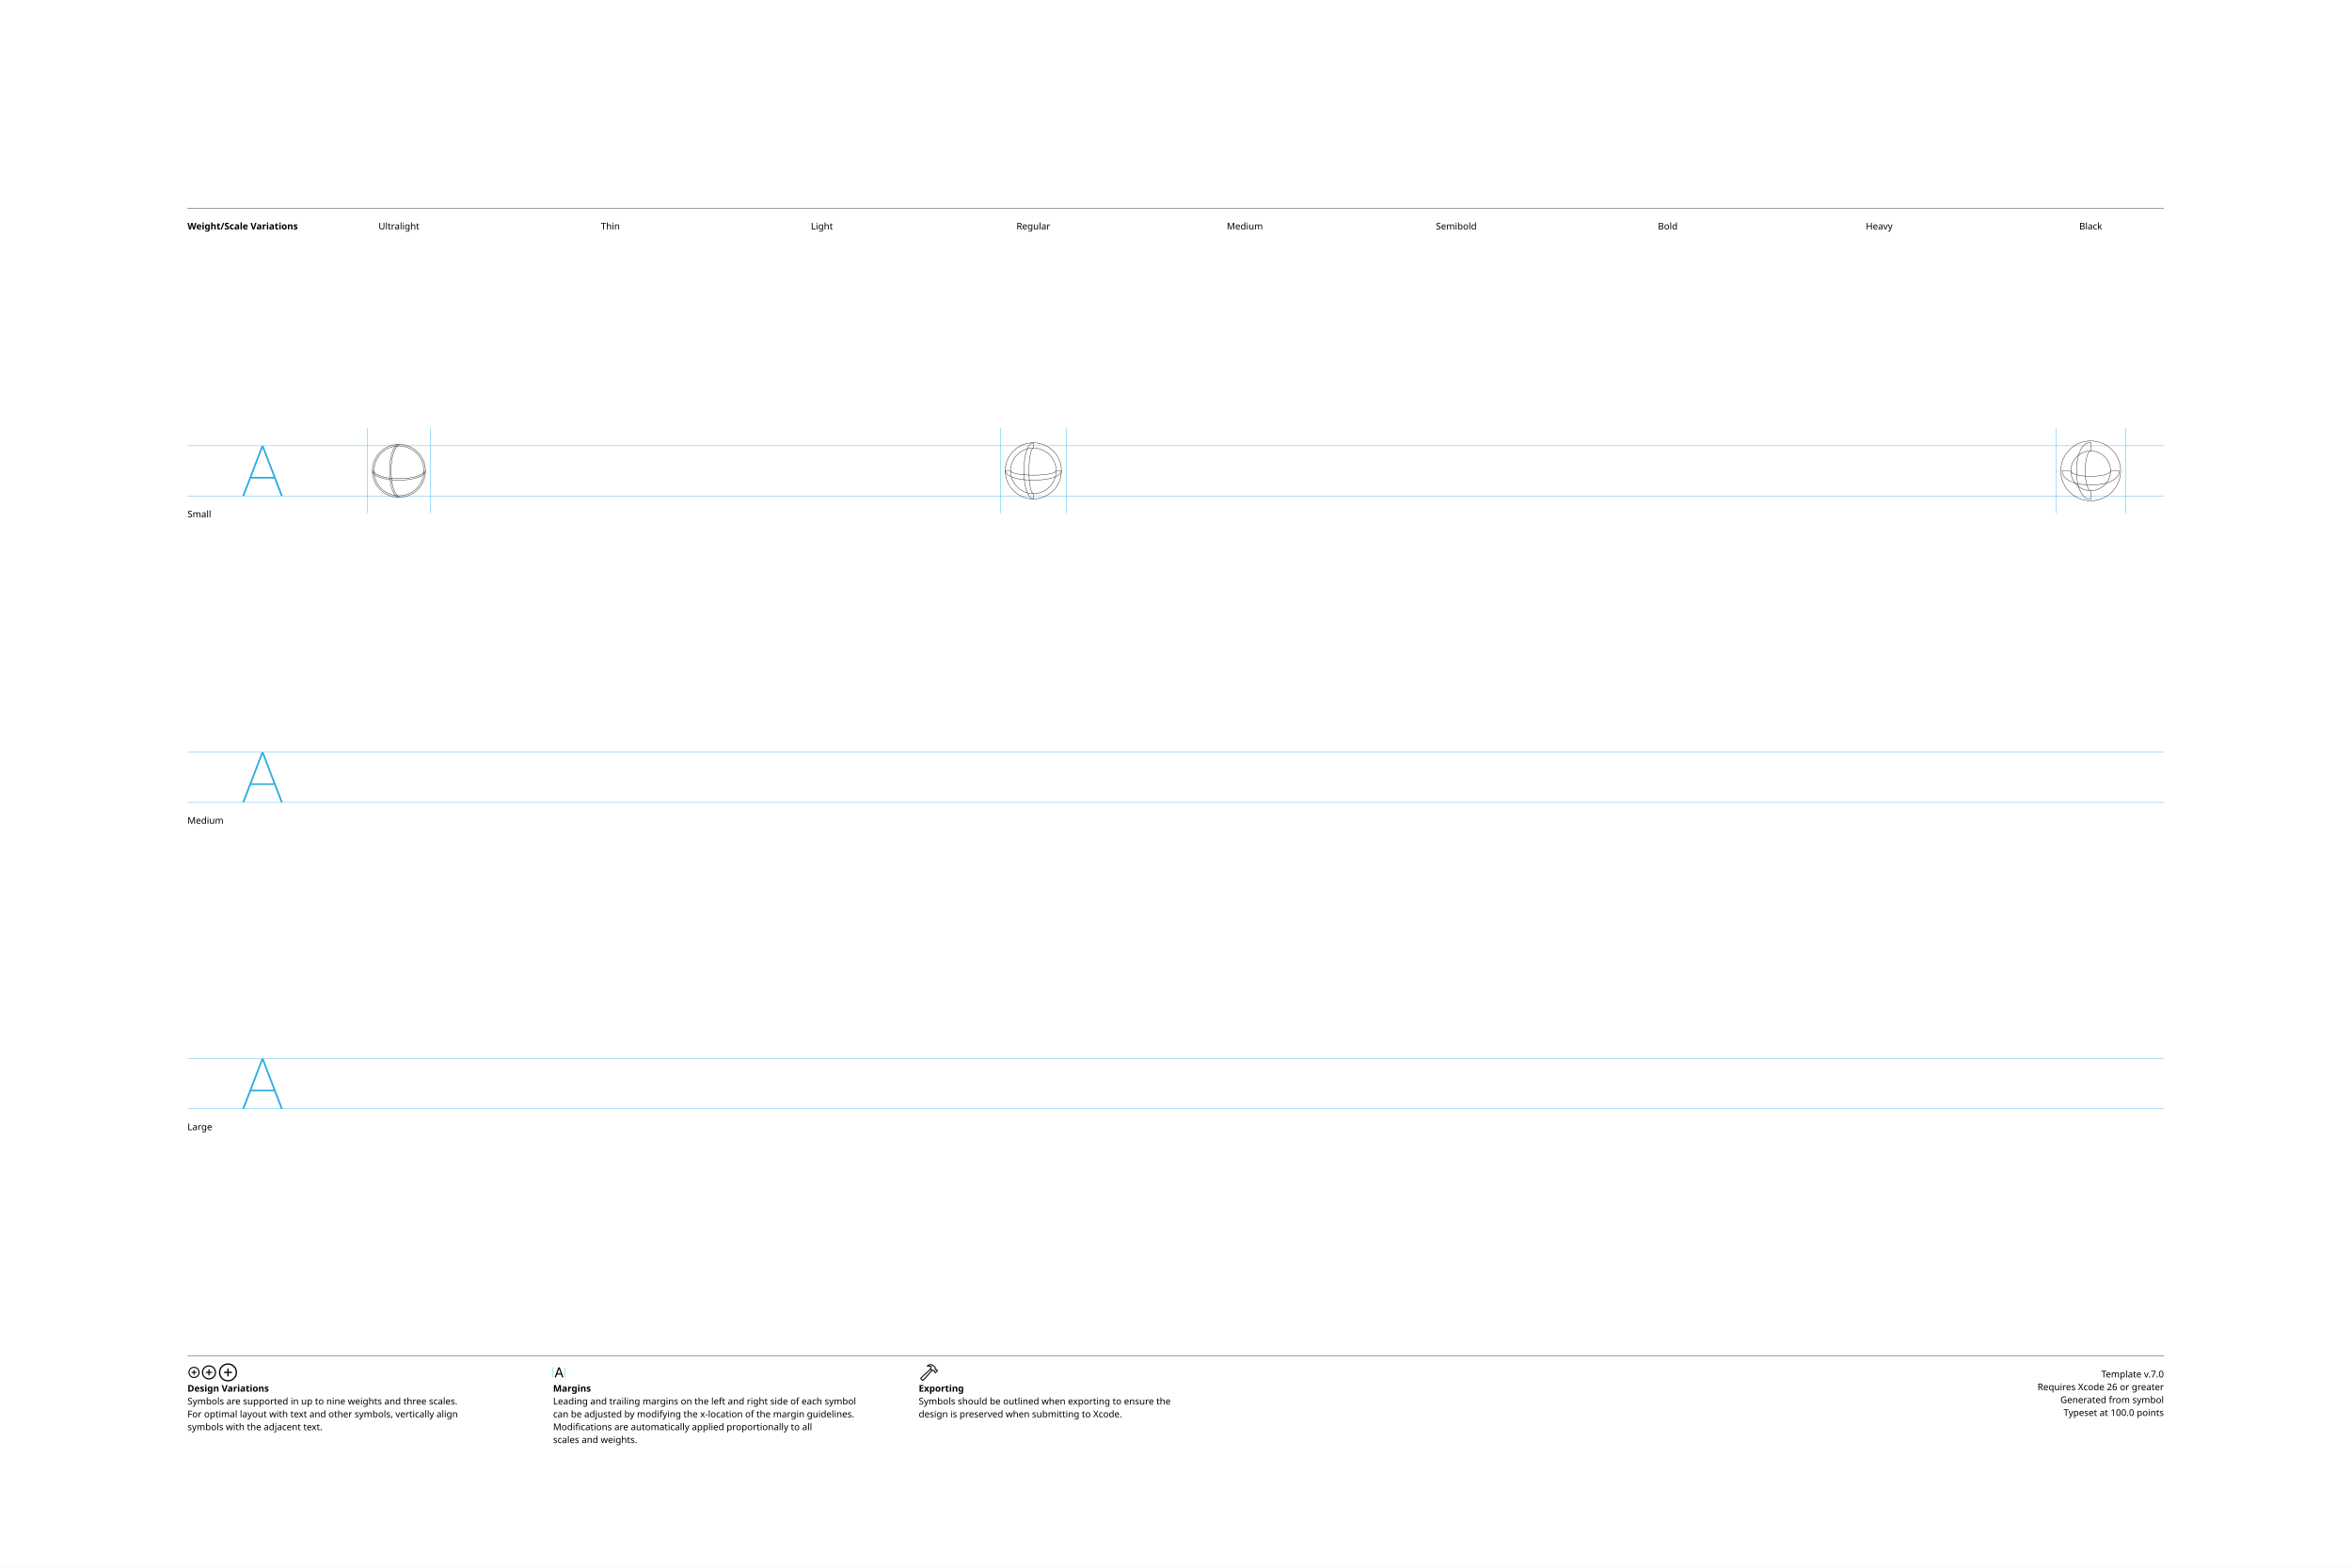
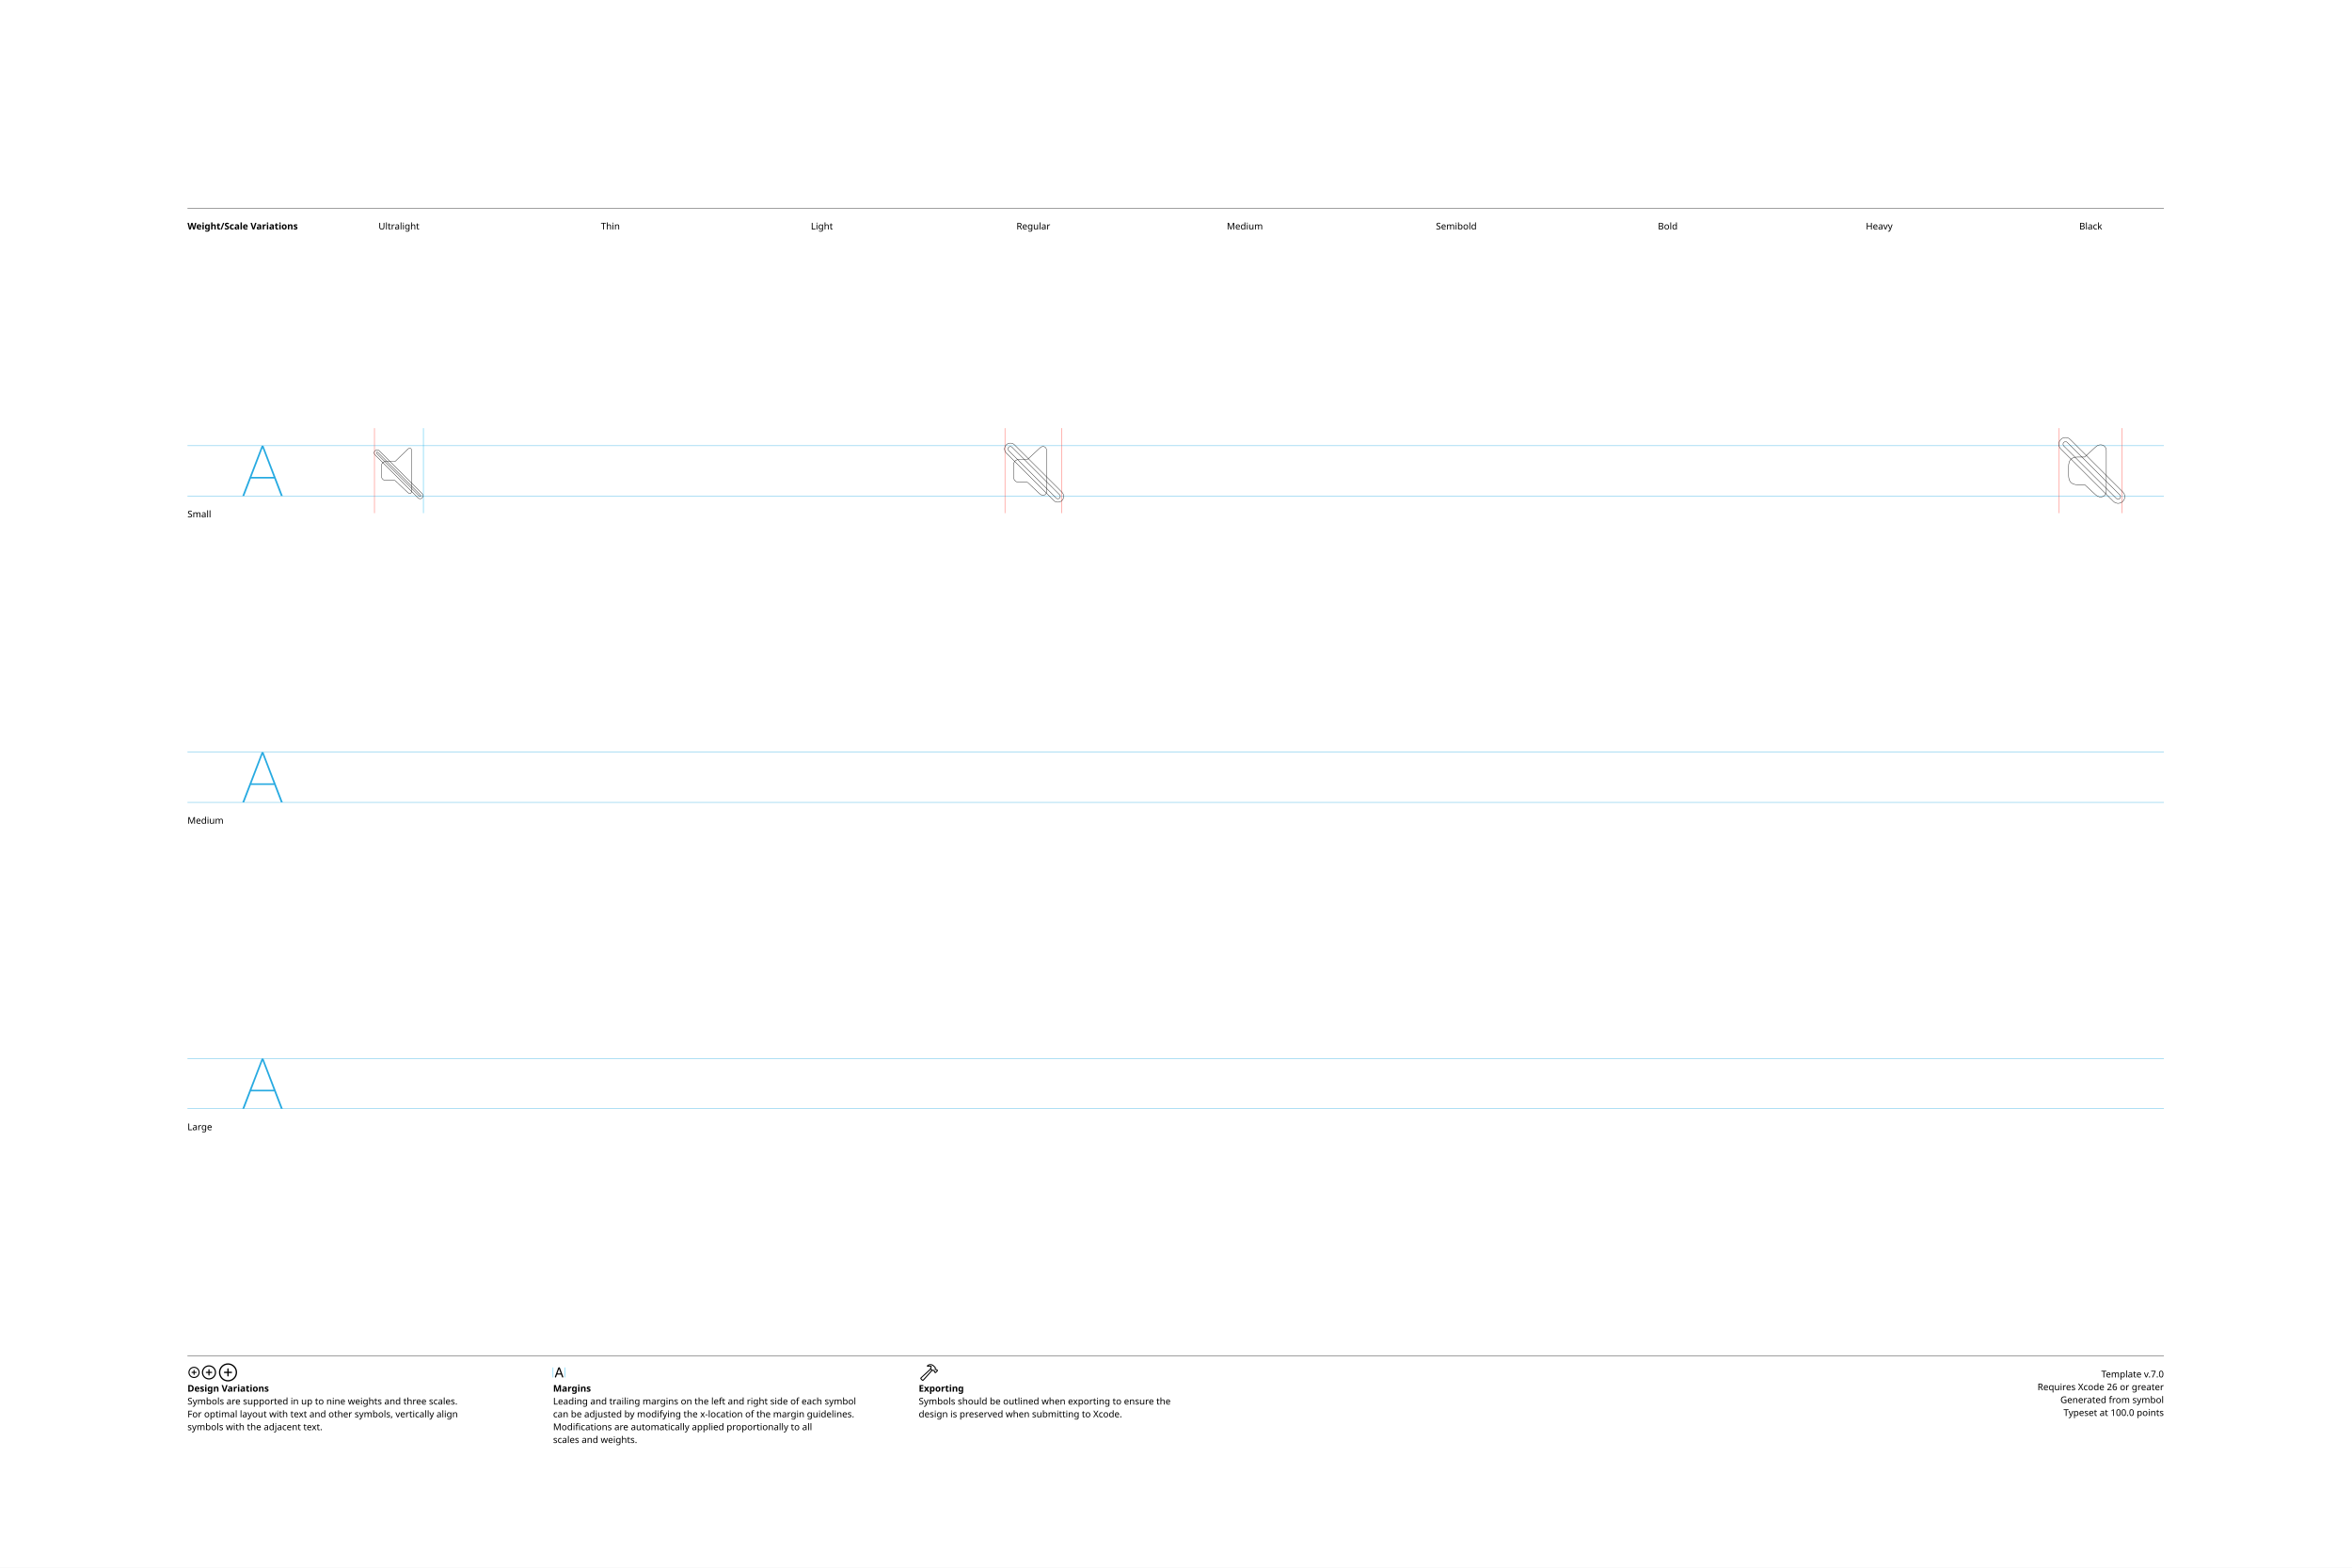
<svg xmlns="http://www.w3.org/2000/svg" version="1.1" viewBox="0 0 3300 2200">
-   <style>.defaults {-sfsymbols-draw-reverses-motion-groups:true}
+   <style>.defaults {-sfsymbols-variable-value-mode:color;-sfsymbols-draw-reverses-motion-groups:false}

- .monochrome-0 {-sfsymbols-motion-group:0;-sfsymbols-layer-tags:rotate.3d}
+ .monochrome-0 {-sfsymbols-motion-group:1;-sfsymbols-layer-tags:speaker.fill speaker.slash.fill}
+ .monochrome-1 {opacity:0.0;-sfsymbols-clear-behind:true;-sfsymbols-motion-group:0;-sfsymbols-layer-tags:_slash speaker.slash.fill}
+ .monochrome-2 {-sfsymbols-motion-group:0;-sfsymbols-layer-tags:_slash speaker.slash.fill}

- .multicolor-0:tintColor {-sfsymbols-motion-group:0;-sfsymbols-layer-tags:rotate.3d}
+ .multicolor-0:tintColor {-sfsymbols-motion-group:1;-sfsymbols-layer-tags:speaker.fill speaker.slash.fill}
+ .multicolor-1:tintColor {opacity:0.0;-sfsymbols-clear-behind:true;-sfsymbols-motion-group:0;-sfsymbols-layer-tags:_slash speaker.slash.fill}
+ .multicolor-2:tintColor {-sfsymbols-motion-group:0;-sfsymbols-layer-tags:_slash speaker.slash.fill}

- .hierarchical-0:primary {-sfsymbols-motion-group:0;-sfsymbols-layer-tags:rotate.3d}
+ .hierarchical-0:secondary {-sfsymbols-motion-group:1;-sfsymbols-layer-tags:speaker.fill speaker.slash.fill}
+ .hierarchical-1:primary {opacity:0.0;-sfsymbols-clear-behind:true;-sfsymbols-motion-group:0;-sfsymbols-layer-tags:_slash speaker.slash.fill}
+ .hierarchical-2:primary {-sfsymbols-motion-group:0;-sfsymbols-layer-tags:_slash speaker.slash.fill}

.SFSymbolsPreviewWireframe {fill:none;opacity:1.0;stroke:black;stroke-width:0.5}
</style>
  <g id="Notes">
    <rect height="2200" id="artboard" style="fill:white;opacity:1" width="3300" x="0" y="0" />
    <line style="fill:none;stroke:black;opacity:1;stroke-width:0.5;" x1="263" x2="3036" y1="292" y2="292" />
    <text style="stroke:none;fill:black;font-family:sans-serif;font-size:13;font-weight:bold;" transform="matrix(1 0 0 1 263 322)">Weight/Scale Variations</text>
    <text style="stroke:none;fill:black;font-family:sans-serif;font-size:13;text-anchor:middle;" transform="matrix(1 0 0 1 559.711 322)">Ultralight</text>
    <text style="stroke:none;fill:black;font-family:sans-serif;font-size:13;text-anchor:middle;" transform="matrix(1 0 0 1 856.422 322)">Thin</text>
    <text style="stroke:none;fill:black;font-family:sans-serif;font-size:13;text-anchor:middle;" transform="matrix(1 0 0 1 1153.13 322)">Light</text>
    <text style="stroke:none;fill:black;font-family:sans-serif;font-size:13;text-anchor:middle;" transform="matrix(1 0 0 1 1449.84 322)">Regular</text>
    <text style="stroke:none;fill:black;font-family:sans-serif;font-size:13;text-anchor:middle;" transform="matrix(1 0 0 1 1746.56 322)">Medium</text>
    <text style="stroke:none;fill:black;font-family:sans-serif;font-size:13;text-anchor:middle;" transform="matrix(1 0 0 1 2043.27 322)">Semibold</text>
    <text style="stroke:none;fill:black;font-family:sans-serif;font-size:13;text-anchor:middle;" transform="matrix(1 0 0 1 2339.98 322)">Bold</text>
    <text style="stroke:none;fill:black;font-family:sans-serif;font-size:13;text-anchor:middle;" transform="matrix(1 0 0 1 2636.69 322)">Heavy</text>
    <text style="stroke:none;fill:black;font-family:sans-serif;font-size:13;text-anchor:middle;" transform="matrix(1 0 0 1 2933.4 322)">Black</text>
    <line style="fill:none;stroke:black;opacity:1;stroke-width:0.5;" x1="263" x2="3036" y1="1903" y2="1903" />
    <g transform="matrix(0.2 0 0 0.2 263 1933)">
      <path d="m46.24 4.15c21.777 0 39.453-17.627 39.453-39.404s-17.676-39.404-39.453-39.404c-21.729 0-39.404 17.627-39.404 39.404s17.676 39.404 39.404 39.404Zm0-7.422c-17.676 0-31.934-14.307-31.934-31.982s14.258-31.982 31.934-31.982 31.982 14.307 31.982 31.982-14.307 31.982-31.982 31.982Zm3.613-17.773v-28.467c0-2.246-1.465-3.76-3.711-3.76-2.148 0-3.613 1.514-3.613 3.76v28.467c0 2.197 1.465 3.711 3.613 3.711 2.246 0 3.711-1.514 3.711-3.711Zm-17.822-10.596h28.418c2.197 0 3.711-1.465 3.711-3.613 0-2.197-1.514-3.711-3.711-3.711h-28.418c-2.246 0-3.76 1.514-3.76 3.711 0 2.148 1.514 3.613 3.76 3.613Z" />
    </g>
    <g transform="matrix(0.2 0 0 0.2 281.506 1933)">
      <path d="m58.545 14.551c27.49 0 49.805-22.314 49.805-49.805s-22.314-49.805-49.805-49.805-49.805 22.314-49.805 49.805 22.314 49.805 49.805 49.805Zm0-8.301c-22.949 0-41.504-18.555-41.504-41.504s18.555-41.504 41.504-41.504 41.504 18.555 41.504 41.504-18.555 41.504-41.504 41.504Zm4.053-23.096v-36.914c0-2.49-1.709-4.199-4.15-4.199-2.393 0-4.053 1.709-4.053 4.199v36.914c0 2.441 1.66 4.15 4.053 4.15 2.441 0 4.15-1.66 4.15-4.15Zm-22.559-14.404h36.963c2.441 0 4.15-1.611 4.15-4.004 0-2.441-1.709-4.15-4.15-4.15h-36.963c-2.49 0-4.15 1.709-4.15 4.15 0 2.393 1.66 4.004 4.15 4.004Z" />
    </g>
    <g transform="matrix(0.2 0 0 0.2 304.924 1933)">
      <path d="m74.853 28.32c35.107 0 63.623-28.467 63.623-63.574s-28.516-63.623-63.623-63.623-63.574 28.516-63.574 63.623 28.467 63.574 63.574 63.574Zm0-9.082c-30.127 0-54.492-24.365-54.492-54.492s24.365-54.492 54.492-54.492 54.492 24.365 54.492 54.492-24.365 54.492-54.492 54.492Zm4.443-30.322v-48.486c0-2.734-1.855-4.639-4.541-4.639-2.588 0-4.443 1.904-4.443 4.639v48.486c0 2.686 1.855 4.59 4.443 4.59 2.686 0 4.541-1.855 4.541-4.59Zm-28.711-19.775h48.486c2.686 0 4.59-1.807 4.59-4.395 0-2.734-1.855-4.59-4.59-4.59h-48.486c-2.734 0-4.59 1.855-4.59 4.59 0 2.588 1.855 4.395 4.59 4.395Z" />
    </g>
    <text style="stroke:none;fill:black;font-family:sans-serif;font-size:13;font-weight:bold;" transform="matrix(1 0 0 1 263 1953)">Design Variations</text>
    <text style="stroke:none;fill:black;font-family:sans-serif;font-size:13;" transform="matrix(1 0 0 1 263 1971)">Symbols are supported in up to nine weights and three scales.</text>
    <text style="stroke:none;fill:black;font-family:sans-serif;font-size:13;" transform="matrix(1 0 0 1 263 1989)">For optimal layout with text and other symbols, vertically align</text>
    <text style="stroke:none;fill:black;font-family:sans-serif;font-size:13;" transform="matrix(1 0 0 1 263 2007)">symbols with the adjacent text.</text>
    <line style="fill:none;stroke:#00AEEF;stroke-width:0.5;opacity:1.0;" x1="776" x2="776" y1="1919" y2="1933" />
    <g transform="matrix(0.2 0 0 0.2 776 1933)">
      <path d="m16.553 0.781c2.588 0 3.857-0.977 4.785-3.711l20.557-57.52h0.244l20.605 57.52c0.928 2.734 2.197 3.711 4.736 3.711 2.588 0 4.248-1.562 4.248-4.004 0-0.83-0.146-1.611-0.537-2.637l-22.9-60.986c-1.123-2.979-3.125-4.492-6.25-4.492-3.027 0-5.078 1.465-6.152 4.443l-22.9 61.084c-0.391 1.025-0.537 1.807-0.537 2.637 0 2.441 1.562 3.955 4.102 3.955Zm10.205-20.947h30.664c2.002 0 3.662-1.66 3.662-3.662 0-2.051-1.66-3.662-3.662-3.662h-30.664c-2.002 0-3.662 1.611-3.662 3.662 0 2.002 1.66 3.662 3.662 3.662Z" />
    </g>
    <line style="fill:none;stroke:#00AEEF;stroke-width:0.5;opacity:1.0;" x1="792.836" x2="792.836" y1="1919" y2="1933" />
    <text style="stroke:none;fill:black;font-family:sans-serif;font-size:13;font-weight:bold;" transform="matrix(1 0 0 1 776 1953)">Margins</text>
    <text style="stroke:none;fill:black;font-family:sans-serif;font-size:13;" transform="matrix(1 0 0 1 776 1971)">Leading and trailing margins on the left and right side of each symbol</text>
    <text style="stroke:none;fill:black;font-family:sans-serif;font-size:13;" transform="matrix(1 0 0 1 776 1989)">can be adjusted by modifying the x-location of the margin guidelines.</text>
    <text style="stroke:none;fill:black;font-family:sans-serif;font-size:13;" transform="matrix(1 0 0 1 776 2007)">Modifications are automatically applied proportionally to all</text>
    <text style="stroke:none;fill:black;font-family:sans-serif;font-size:13;" transform="matrix(1 0 0 1 776 2025)">scales and weights.</text>
    <g transform="matrix(0.2 0 0 0.2 1289 1933)">
      <path d="m14.209 13.135 7.861 7.861c4.297 4.395 9.326 4.102 13.867-1.025l60.693-68.213-4.883-4.883-60.254 67.676c-1.807 1.953-3.467 2.441-5.811 0.098l-5.176-5.127c-2.295-2.295-1.807-3.955 0.195-5.811l67.481-62.158-4.883-4.834-68.066 62.598c-4.98 4.59-5.322 9.473-1.025 13.818Zm44.873-97.461c-2.051 2.002-2.246 4.883-1.074 6.787 1.123 1.807 3.467 3.027 6.592 2.246 5.859-1.66 12.598-2.393 18.896 0.928l-2.686 7.129c-1.611 4.004-0.732 6.885 1.709 9.424l10.254 10.303c2.344 2.393 4.541 2.441 7.08 1.953l4.443-0.732 2.588 2.539-0.195 2.246c-0.098 2.295 0.537 4.297 2.783 6.494l3.369 3.32c2.295 2.295 5.518 2.49 7.812 0.195l12.988-13.037c2.295-2.344 2.148-5.371-0.195-7.666l-3.418-3.418c-2.197-2.197-4.053-3.027-6.348-2.881l-2.344 0.244-2.441-2.441 1.025-4.688c0.635-2.734-0.244-4.98-2.881-7.617l-11.279-11.182c-12.94-12.842-35.596-11.035-46.68-0.146Zm7.08 2.051c8.789-6.396 25.977-5.664 33.691 1.953l12.305 12.207c1.025 1.025 1.221 1.807 0.928 3.32l-1.465 6.641 6.738 6.689 4.395-0.244c1.123-0.049 1.514 0.049 2.344 0.879l2.539 2.49-10.84 10.84-2.49-2.49c-0.83-0.879-0.977-1.221-0.928-2.393l0.293-4.346-6.689-6.738-6.836 1.172c-1.416 0.293-2.051 0.195-3.174-0.879l-8.936-8.887c-1.074-1.025-1.172-1.709-0.488-3.369l4.59-11.475c-6.104-6.348-17.041-7.52-25.586-4.59-0.684 0.244-0.928-0.391-0.391-0.781Z" />
    </g>
    <text style="stroke:none;fill:black;font-family:sans-serif;font-size:13;font-weight:bold;" transform="matrix(1 0 0 1 1289 1953)">Exporting</text>
    <text style="stroke:none;fill:black;font-family:sans-serif;font-size:13;" transform="matrix(1 0 0 1 1289 1971)">Symbols should be outlined when exporting to ensure the</text>
    <text style="stroke:none;fill:black;font-family:sans-serif;font-size:13;" transform="matrix(1 0 0 1 1289 1989)">design is preserved when submitting to Xcode.</text>
    <text id="template-version" style="stroke:none;fill:black;font-family:sans-serif;font-size:13;text-anchor:end;" transform="matrix(1 0 0 1 3036 1933)">Template v.7.0</text>
    <text style="stroke:none;fill:black;font-family:sans-serif;font-size:13;text-anchor:end;" transform="matrix(1 0 0 1 3036 1951)">Requires Xcode 26 or greater</text>
    <text id="descriptive-name" style="stroke:none;fill:black;font-family:sans-serif;font-size:13;text-anchor:end;" transform="matrix(1 0 0 1 3036 1969)">Generated from symbol</text>
    <text style="stroke:none;fill:black;font-family:sans-serif;font-size:13;text-anchor:end;" transform="matrix(1 0 0 1 3036 1987)">Typeset at 100.0 points</text>
    <text style="stroke:none;fill:black;font-family:sans-serif;font-size:13;" transform="matrix(1 0 0 1 263 726)">Small</text>
    <text style="stroke:none;fill:black;font-family:sans-serif;font-size:13;" transform="matrix(1 0 0 1 263 1156)">Medium</text>
    <text style="stroke:none;fill:black;font-family:sans-serif;font-size:13;" transform="matrix(1 0 0 1 263 1586)">Large</text>
  </g>
  <g id="Guides">
    <g id="H-reference" style="fill:#27AAE1;stroke:none;" transform="matrix(1 0 0 1 339 696)">
      <path d="M0.994 0L3.638 0L29.328-67.132L30.03-67.132L30.03-70.459L28.123-70.459ZM11.688-24.48L46.981-24.48L46.231-26.729L12.438-26.729ZM55.12 0L57.764 0L30.638-70.459L29.433-70.459L29.433-67.132Z" />
    </g>
    <line id="Baseline-S" style="fill:none;stroke:#27AAE1;opacity:1;stroke-width:0.5;" x1="263" x2="3036" y1="696" y2="696" />
    <line id="Capline-S" style="fill:none;stroke:#27AAE1;opacity:1;stroke-width:0.5;" x1="263" x2="3036" y1="625.541" y2="625.541" />
    <g id="H-reference" style="fill:#27AAE1;stroke:none;" transform="matrix(1 0 0 1 339 1126)">
      <path d="M0.994 0L3.638 0L29.328-67.132L30.03-67.132L30.03-70.459L28.123-70.459ZM11.688-24.48L46.981-24.48L46.231-26.729L12.438-26.729ZM55.12 0L57.764 0L30.638-70.459L29.433-70.459L29.433-67.132Z" />
    </g>
    <line id="Baseline-M" style="fill:none;stroke:#27AAE1;opacity:1;stroke-width:0.5;" x1="263" x2="3036" y1="1126" y2="1126" />
    <line id="Capline-M" style="fill:none;stroke:#27AAE1;opacity:1;stroke-width:0.5;" x1="263" x2="3036" y1="1055.54" y2="1055.54" />
    <g id="H-reference" style="fill:#27AAE1;stroke:none;" transform="matrix(1 0 0 1 339 1556)">
      <path d="M0.994 0L3.638 0L29.328-67.132L30.03-67.132L30.03-70.459L28.123-70.459ZM11.688-24.48L46.981-24.48L46.231-26.729L12.438-26.729ZM55.12 0L57.764 0L30.638-70.459L29.433-70.459L29.433-67.132Z" />
    </g>
    <line id="Baseline-L" style="fill:none;stroke:#27AAE1;opacity:1;stroke-width:0.5;" x1="263" x2="3036" y1="1556" y2="1556" />
    <line id="Capline-L" style="fill:none;stroke:#27AAE1;opacity:1;stroke-width:0.5;" x1="263" x2="3036" y1="1485.54" y2="1485.54" />
-     <line id="right-margin-Black-S" style="fill:none;stroke:#00AEEF;stroke-width:0.5;opacity:1.0;" x1="2982.23" x2="2982.23" y1="600.785" y2="720.121" />
-     <line id="left-margin-Black-S" style="fill:none;stroke:#00AEEF;stroke-width:0.5;opacity:1.0;" x1="2884.57" x2="2884.57" y1="600.785" y2="720.121" />
-     <line id="right-margin-Regular-S" style="fill:none;stroke:#00AEEF;stroke-width:0.5;opacity:1.0;" x1="1496.11" x2="1496.11" y1="600.785" y2="720.121" />
-     <line id="left-margin-Regular-S" style="fill:none;stroke:#00AEEF;stroke-width:0.5;opacity:1.0;" x1="1403.58" x2="1403.58" y1="600.785" y2="720.121" />
-     <line id="right-margin-Ultralight-S" style="fill:none;stroke:#00AEEF;stroke-width:0.5;opacity:1.0;" x1="603.773" x2="603.773" y1="600.785" y2="720.121" />
-     <line id="left-margin-Ultralight-S" style="fill:none;stroke:#00AEEF;stroke-width:0.5;opacity:1.0;" x1="515.649" x2="515.649" y1="600.785" y2="720.121" />
+     <line id="right-margin-Black-S" style="fill:none;stroke:#FF3B30;stroke-width:0.5;opacity:1.0;" x1="2977.54" x2="2977.54" y1="600.785" y2="720.121" />
+     <line id="left-margin-Black-S" style="fill:none;stroke:#FF3B30;stroke-width:0.5;opacity:1.0;" x1="2889.26" x2="2889.26" y1="600.785" y2="720.121" />
+     <line id="right-margin-Regular-S" style="fill:none;stroke:#FF3B30;stroke-width:0.5;opacity:1.0;" x1="1489.76" x2="1489.76" y1="600.785" y2="720.121" />
+     <line id="left-margin-Regular-S" style="fill:none;stroke:#FF3B30;stroke-width:0.5;opacity:1.0;" x1="1409.93" x2="1409.93" y1="600.785" y2="720.121" />
+     <line id="right-margin-Ultralight-S" style="fill:none;stroke:#00AEEF;stroke-width:0.5;opacity:1.0;" x1="594.043" x2="594.043" y1="600.785" y2="720.121" />
+     <line id="left-margin-Ultralight-S" style="fill:none;stroke:#FF3B30;stroke-width:0.5;opacity:1.0;" x1="525.38" x2="525.38" y1="600.785" y2="720.121" />
  </g>
  <g id="Symbols">
-     <g id="Black-S" transform="matrix(1 0 0 1 2884.57 696)">
-       <path class="monochrome-0 multicolor-0:tintColor hierarchical-0:primary SFSymbolsPreviewWireframe" d="M28.955-35.254C28.955-11.523 36.816 4.834 48.828 4.834L48.828-7.373C45.117-7.373 41.162-17.627 41.162-35.254C41.162-52.881 45.117-63.086 48.828-63.086L48.828-75.293C36.816-75.293 28.955-58.984 28.955-35.254ZM48.828-15.381C72.559-15.381 88.867-23.242 88.867-35.254L76.66-35.254C76.66-31.543 66.455-27.588 48.828-27.588C31.201-27.588 20.996-31.543 20.996-35.254L8.789-35.254C8.789-23.242 25.098-15.381 48.828-15.381ZM48.828 6.738C72.022 6.738 90.82-12.06 90.82-35.254C90.82-58.447 72.022-77.246 48.828-77.246C25.635-77.246 6.836-58.447 6.836-35.254C6.836-12.06 25.635 6.738 48.828 6.738ZM48.828-7.422C33.447-7.422 20.996-19.873 20.996-35.254C20.996-50.635 33.447-63.086 48.828-63.086C64.209-63.086 76.66-50.635 76.66-35.254C76.66-19.873 64.209-7.422 48.828-7.422Z" />
+     <g id="Black-S" transform="matrix(1 0 0 1 2889.26 696)">
+       <path class="monochrome-0 multicolor-0:tintColor hierarchical-0:secondary SFSymbolsPreviewWireframe" d="M58.105 1.367C62.598 1.367 66.064-2.1 66.064-6.592L66.064-63.818C66.064-68.311 62.598-71.777 58.105-71.777C55.42-71.777 53.174-70.801 50.391-68.213L35.84-54.785C35.645-54.639 35.498-54.541 35.303-54.541L25-54.541C17.383-54.541 13.184-50.098 13.184-42.236L13.184-28.174C13.184-20.312 17.383-15.869 25-15.869L35.254-15.869C35.449-15.869 35.596-15.869 35.791-15.723L50.391-2.197C53.076 0.293 55.225 1.367 58.105 1.367Z" />
+       <path class="monochrome-1 multicolor-1:tintColor hierarchical-1:primary SFSymbolsPreviewWireframe" d="M76.025 7.666C79.688 11.279 85.693 11.279 89.258 7.568C92.725 4.004 92.92-1.855 89.209-5.566L15.43-79.297C11.768-82.959 5.811-82.959 2.148-79.297C-1.465-75.684-1.465-69.678 2.148-66.064Z" data-clipstroke-keyframes="0 0 0 0.6097326 0.4994912 0 1 0 0.10957747" />
+       <path class="monochrome-2 multicolor-2:tintColor hierarchical-2:primary SFSymbolsPreviewWireframe" d="M80.127 3.516C81.494 4.834 83.74 4.883 85.059 3.516C86.377 2.148 86.426-0.049 85.059-1.416L11.279-75.147C9.912-76.514 7.666-76.514 6.299-75.147C4.98-73.828 4.98-71.533 6.299-70.215Z" data-clipstroke-keyframes="0 0 0 0.5475526 0.49970913 0 1 0 0.047522068" />
    </g>
-     <g id="Regular-S" transform="matrix(1 0 0 1 1403.58 696)">
-       <path class="monochrome-0 multicolor-0:tintColor hierarchical-0:primary SFSymbolsPreviewWireframe" d="M33.057-35.254C33.057-12.158 38.525 3.76 46.191 3.76L46.191-3.271C43.603-3.271 40.137-13.281 40.137-35.254C40.137-57.227 43.603-67.236 46.191-67.236L46.191-74.268C38.525-74.268 33.057-58.35 33.057-35.254ZM46.289-22.168C69.434-22.168 85.303-27.588 85.303-35.254L78.272-35.254C78.272-32.666 68.311-29.199 46.289-29.199C24.316-29.199 14.355-32.666 14.355-35.254L7.275-35.254C7.275-27.588 23.193-22.168 46.289-22.168ZM46.24 4.15C68.018 4.15 85.693-13.477 85.693-35.254C85.693-57.031 68.018-74.658 46.24-74.658C24.512-74.658 6.836-57.031 6.836-35.254C6.836-13.477 24.512 4.15 46.24 4.15ZM46.24-3.271C28.564-3.271 14.307-17.578 14.307-35.254C14.307-52.93 28.564-67.236 46.24-67.236C63.916-67.236 78.223-52.93 78.223-35.254C78.223-17.578 63.916-3.271 46.24-3.271Z" />
+     <g id="Regular-S" transform="matrix(1 0 0 1 1409.93 696)">
+       <path class="monochrome-0 multicolor-0:tintColor hierarchical-0:secondary SFSymbolsPreviewWireframe" d="M53.662-1.025C56.397-1.025 58.398-2.979 58.398-5.713L58.398-64.453C58.398-67.139 56.397-69.385 53.565-69.385C51.611-69.385 50.342-68.555 48.096-66.455L32.08-51.514C31.885-51.318 31.543-51.172 31.25-51.172L20.557-51.172C14.941-51.172 12.06-48.291 12.06-42.236L12.06-28.125C12.06-22.119 14.941-19.189 20.557-19.189L31.25-19.189C31.543-19.189 31.885-19.092 32.08-18.896L48.096-3.662C50.098-1.807 51.709-1.025 53.662-1.025Z" />
+       <path class="monochrome-1 multicolor-1:tintColor hierarchical-1:primary SFSymbolsPreviewWireframe" d="M68.603 6.396C71.826 9.57 77.051 9.57 80.176 6.299C83.301 3.125 83.252-1.953 80.127-5.176L13.477-71.777C10.303-74.951 5.078-74.951 1.904-71.777C-1.221-68.652-1.221-63.379 1.904-60.254Z" data-clipstroke-keyframes="0 0 0 0.6065386 0.49992815 0 1 0 0.10664343" />
+       <path class="monochrome-2 multicolor-2:tintColor hierarchical-2:primary SFSymbolsPreviewWireframe" d="M72.022 2.979C73.34 4.297 75.488 4.297 76.758 2.979C78.027 1.66 78.076-0.439 76.758-1.758L10.059-68.408C8.74-69.678 6.592-69.727 5.273-68.408C4.004-67.139 4.004-64.893 5.273-63.623Z" data-clipstroke-keyframes="0 0 0 0.55011606 0.5000627 0 1 0 0.04996705" />
    </g>
-     <g id="Ultralight-S" transform="matrix(1 0 0 1 515.649 696)">
-       <path class="monochrome-0 multicolor-0:tintColor hierarchical-0:primary SFSymbolsPreviewWireframe" d="M30.922-35.254C30.922-14.338 36.664 1.943 44.057 1.943L44.057-0.274C38.245-0.274 33.144-14.734 33.144-35.254C33.144-55.773 38.245-70.233 44.057-70.233L44.057-72.451C36.664-72.451 30.922-56.17 30.922-35.254ZM44.064-22.168C64.983-22.168 81.261-27.906 81.261-35.254L79.089-35.254C79.089-29.442 64.587-24.386 44.064-24.386C23.544-24.386 9.088-29.442 9.088-35.254L6.867-35.254C6.867-27.906 23.148-22.168 44.064-22.168ZM44.061 1.971C64.657 1.971 81.289-14.703 81.289-35.254C81.289-55.805 64.657-72.478 44.061-72.478C23.513-72.478 6.836-55.805 6.836-35.254C6.836-14.703 23.513 1.971 44.061 1.971ZM44.061-0.274C24.705-0.274 9.085-15.898 9.085-35.254C9.085-54.61 24.705-70.233 44.061-70.233C63.416-70.233 79.085-54.61 79.085-35.254C79.085-15.898 63.416-0.274 44.061-0.274Z" />
+     <g id="Ultralight-S" transform="matrix(1 0 0 1 525.38 696)">
+       <path class="monochrome-0 multicolor-0:tintColor hierarchical-0:secondary SFSymbolsPreviewWireframe" d="M49.575-3.478C51.129-3.478 51.95-4.659 51.95-6.122L51.95-64.362C51.95-65.822 51.129-67.023 49.568-67.023C48.523-67.023 47.617-66.466 46.824-65.728L29.401-48.789C29.024-48.412 28.546-48.266 27.844-48.266L15.698-48.266C12.444-48.266 9.881-45.703 9.881-42.418L9.881-27.625C9.881-24.39 12.444-21.823 15.698-21.823L27.844-21.823C28.546-21.823 29.024-21.635 29.401-21.258L46.824-4.797C47.6-4.032 48.485-3.478 49.575-3.478Z" />
+       <path class="monochrome-1 multicolor-1:tintColor hierarchical-1:primary SFSymbolsPreviewWireframe" d="M61.156 2.673C62.79 4.303 65.38 4.303 67.007 2.666C68.679 1.036 68.63-1.544 67.004-3.132L6.665-63.467C5.126-65.052 2.49-65.143 0.814-63.467C-0.812-61.886-0.812-59.247 0.814-57.666Z" data-clipstroke-keyframes="0 0 0 0.5658743 0.5001445 0 1 0 0.06591149" />
+       <path class="monochrome-2 multicolor-2:tintColor hierarchical-2:primary SFSymbolsPreviewWireframe" d="M63.303 0.572C63.713 0.982 64.454 0.982 64.86 0.572C65.358 0.071 65.316-0.576 64.86-1.031L4.519-61.37C4.154-61.731 3.413-61.825 2.958-61.37C2.505-60.917 2.505-60.215 2.958-59.763Z" data-clipstroke-keyframes="0 0 0 0.5196159 0.49979258 0 1 0 0.019641638" />
    </g>
  </g>
</svg>
